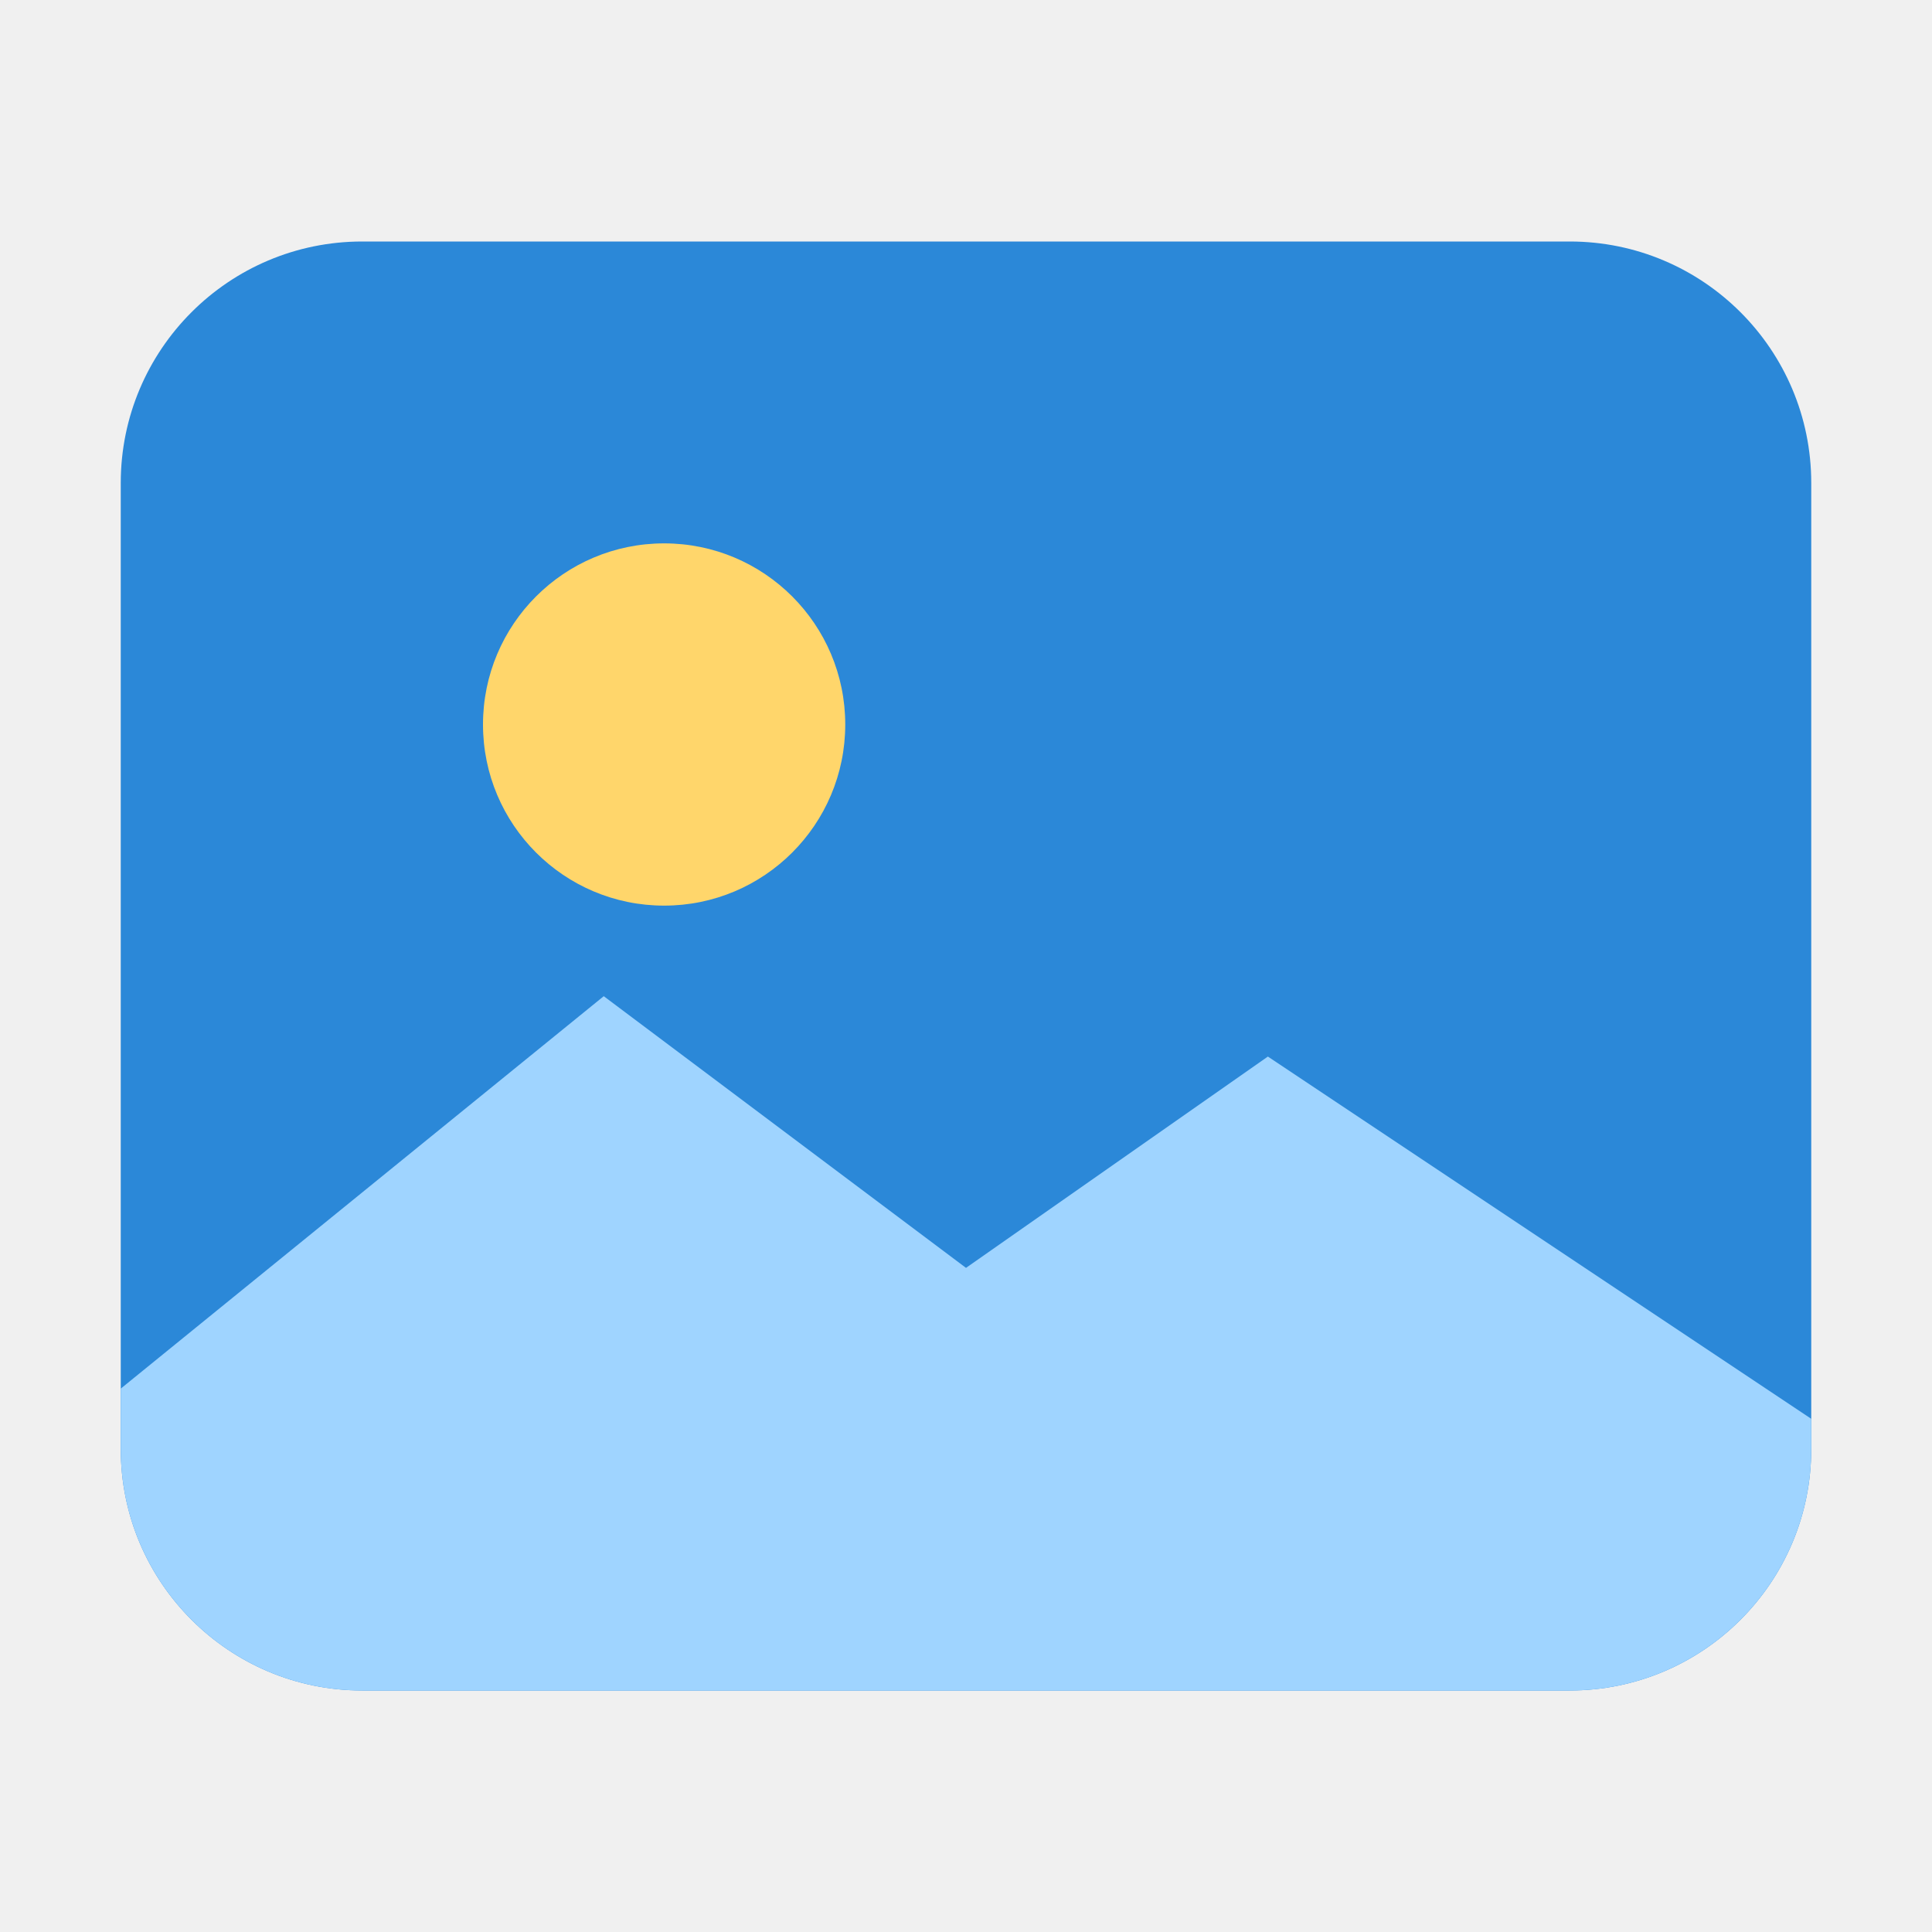
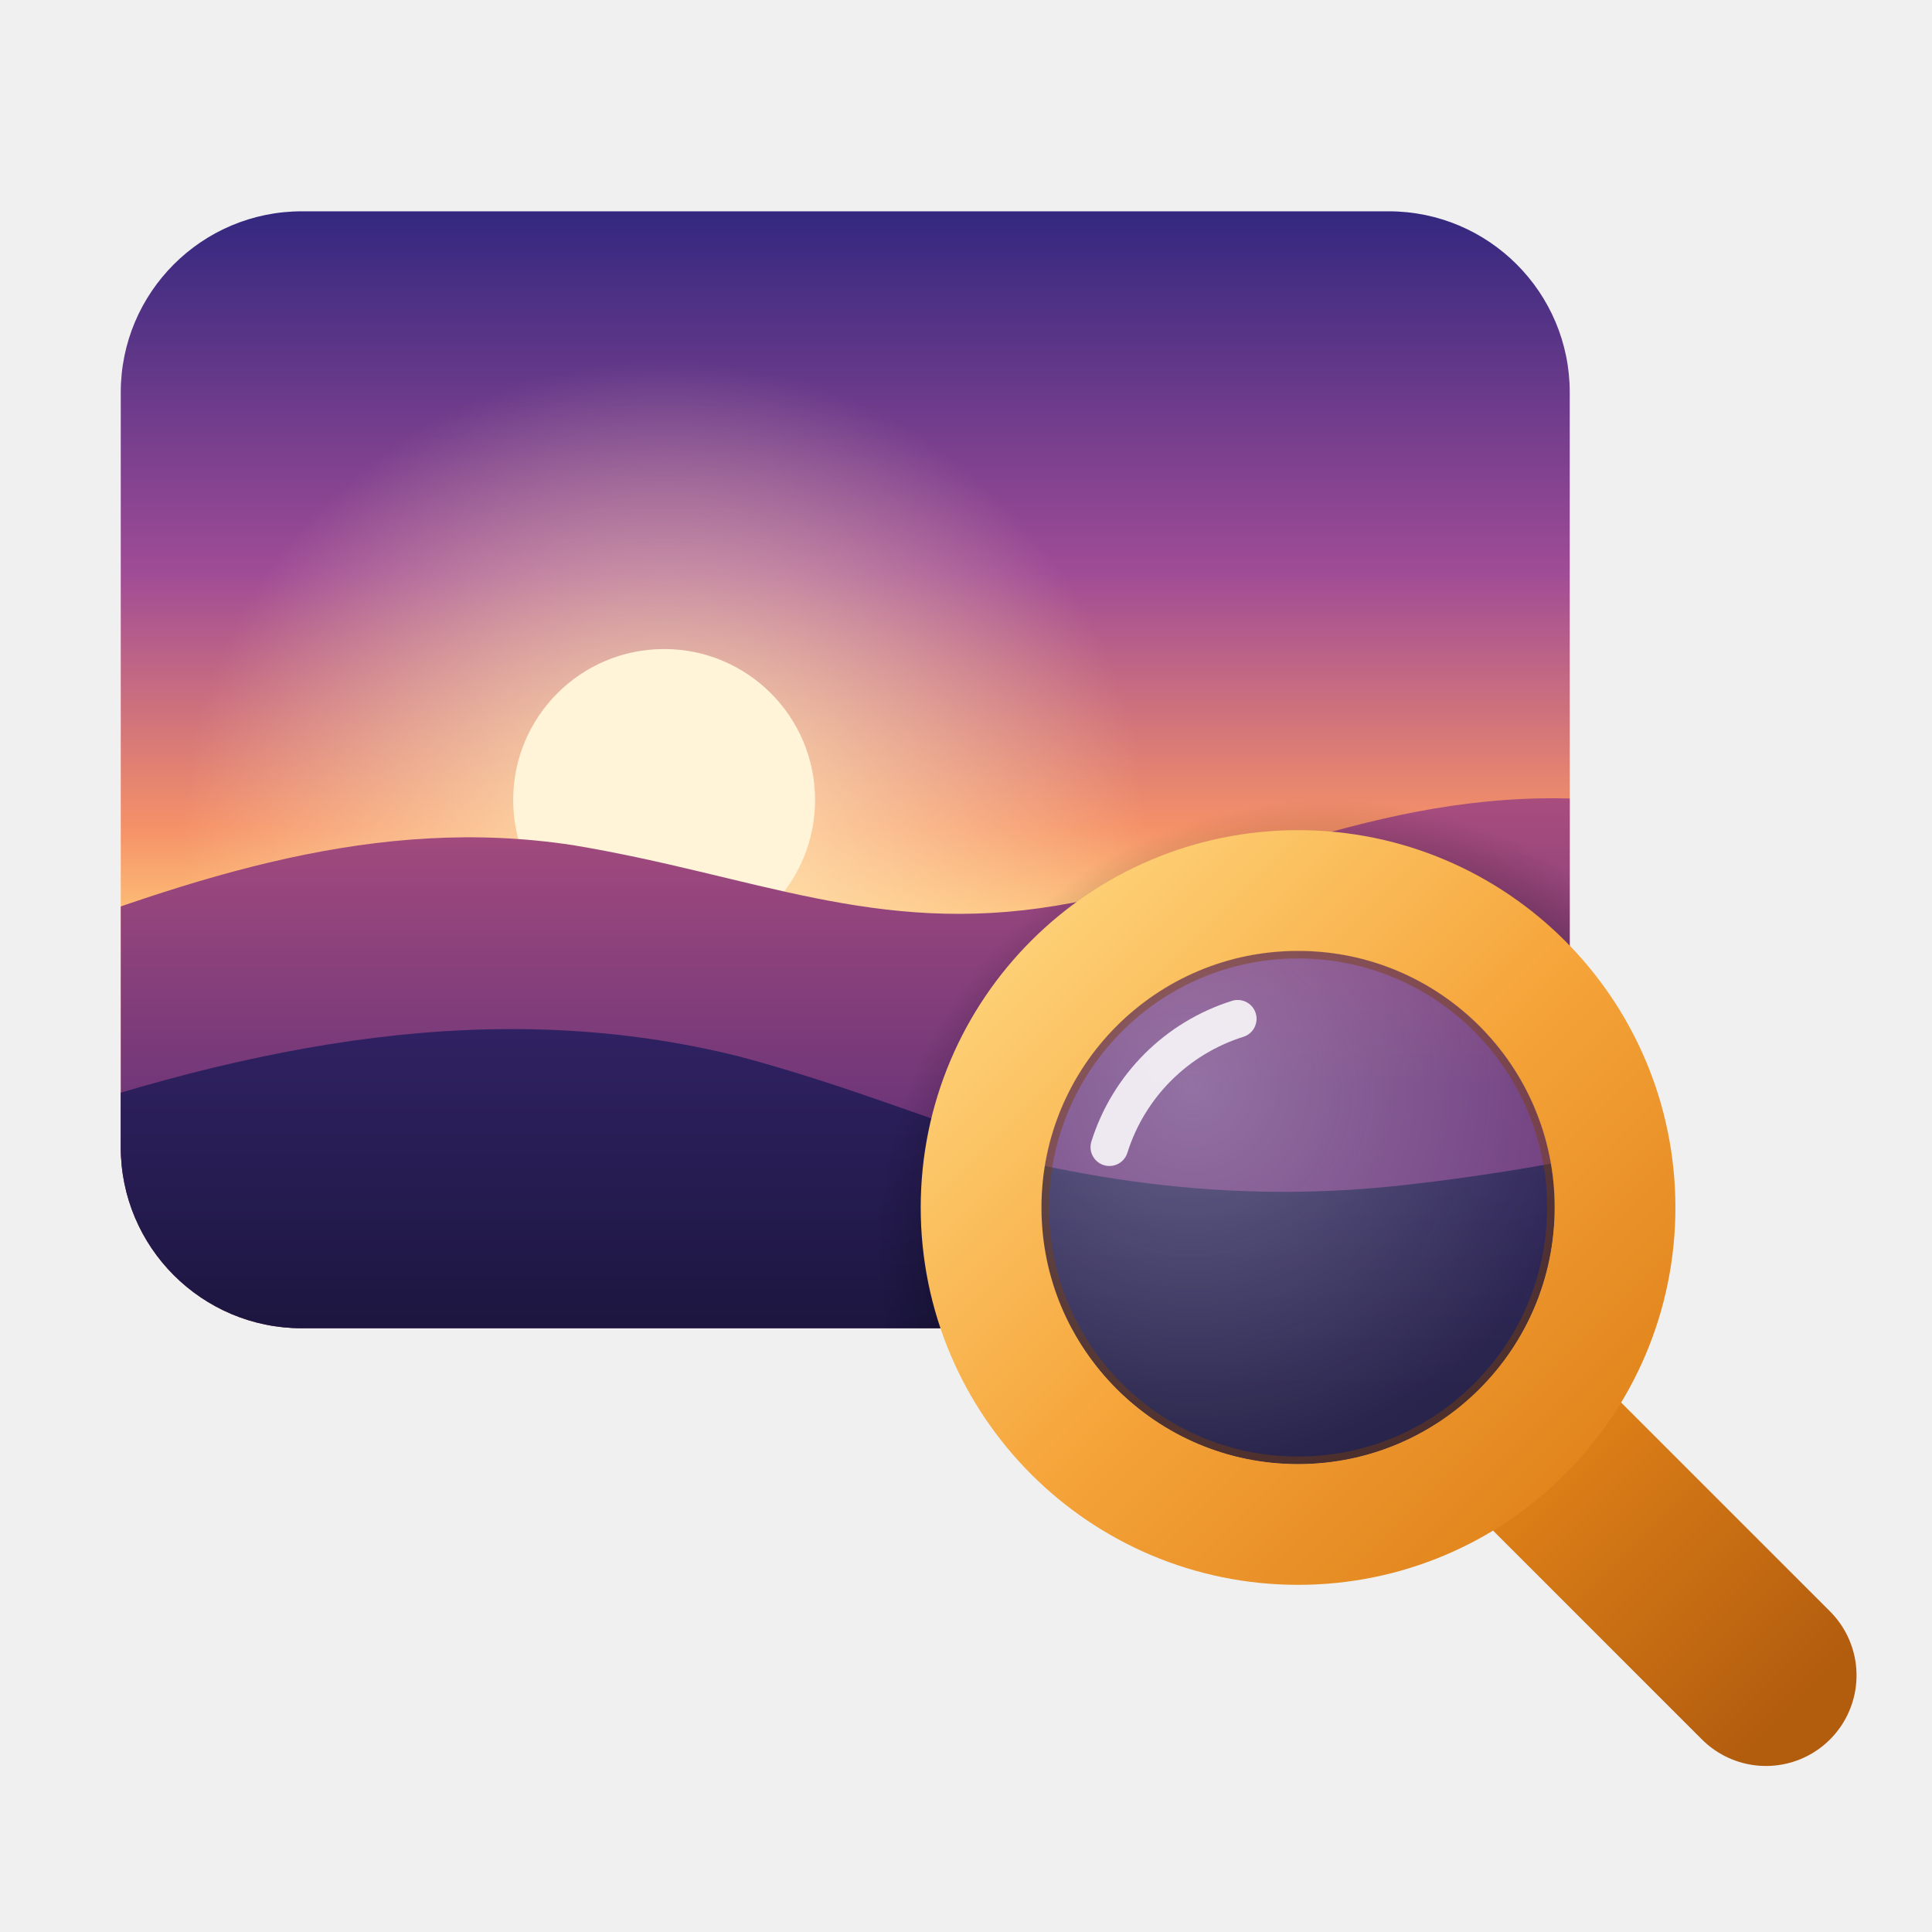
- <svg xmlns="http://www.w3.org/2000/svg" viewBox="0 0 64 64">
-   <rect x="4" y="8" width="56" height="48" rx="8" fill="#2b88d8" />
-   <circle cx="22" cy="24" r="6" fill="#ffd66b" />
-   <path d="M4 46l16-13 12 9 10-7 18 12v1a8 8 0 0 1-8 8H12a8 8 0 0 1-8-8z" fill="#9fd4ff" />
+ <svg xmlns="http://www.w3.org/2000/svg" xmlns:xlink="http://www.w3.org/1999/xlink" width="256" height="256" viewBox="0 0 256 256">
+   <defs>
+     <linearGradient id="sky" x1="0" y1="28" x2="0" y2="124" gradientUnits="userSpaceOnUse">
+       <stop offset="0" stop-color="#33287F" />
+       <stop offset="0.5" stop-color="#A04C96" />
+       <stop offset="0.85" stop-color="#F59168" />
+       <stop offset="1" stop-color="#FFC979" />
+     </linearGradient>
+     <radialGradient id="glow" cx="88" cy="112" r="64" gradientUnits="userSpaceOnUse">
+       <stop offset="0" stop-color="#FFE9B8" stop-opacity="0.95" />
+       <stop offset="1" stop-color="#FFE9B8" stop-opacity="0" />
+     </radialGradient>
+     <linearGradient id="far" x1="0" y1="100" x2="0" y2="150" gradientUnits="userSpaceOnUse">
+       <stop offset="0" stop-color="#B0507F" />
+       <stop offset="1" stop-color="#6A3478" />
+     </linearGradient>
+     <linearGradient id="near" x1="0" y1="128" x2="0" y2="176" gradientUnits="userSpaceOnUse">
+       <stop offset="0" stop-color="#34246A" />
+       <stop offset="1" stop-color="#1C1640" />
+     </linearGradient>
+     <linearGradient id="ring" x1="130" y1="118" x2="214" y2="202" gradientUnits="userSpaceOnUse">
+       <stop offset="0" stop-color="#FFD77F" />
+       <stop offset="0.5" stop-color="#F6A63C" />
+       <stop offset="1" stop-color="#DE7F17" />
+     </linearGradient>
+     <linearGradient id="handle" x1="200" y1="188" x2="238" y2="226" gradientUnits="userSpaceOnUse">
+       <stop offset="0" stop-color="#E5861A" />
+       <stop offset="1" stop-color="#B25C0E" />
+     </linearGradient>
+     <radialGradient id="glass" cx="158" cy="144" r="52" gradientUnits="userSpaceOnUse">
+       <stop offset="0" stop-color="#EAF4FF" stop-opacity="0.32" />
+       <stop offset="1" stop-color="#EAF4FF" stop-opacity="0.06" />
+     </radialGradient>
+     <radialGradient id="shadow" cx="176" cy="166" r="60" gradientUnits="userSpaceOnUse">
+       <stop offset="0.72" stop-color="#000000" stop-opacity="0.4" />
+       <stop offset="1" stop-color="#000000" stop-opacity="0" />
+     </radialGradient>
+     <clipPath id="card">
+       <rect x="16" y="28" width="192" height="148" rx="24" />
+     </clipPath>
+     <clipPath id="lens">
+       <circle cx="172" cy="160" r="34" />
+     </clipPath>
+     <g id="scene">
+       <rect x="0" y="0" width="256" height="256" fill="url(#sky)" />
+       <circle cx="88" cy="112" r="64" fill="url(#glow)" />
+       <circle cx="88" cy="106" r="20" fill="#FFF4D8" />
+       <path d="M0 126 C 26 116 50 108 76 112 C 100 116 116 124 140 120 C 164 116 184 104 212 106 L 256 110 V 256 H 0 Z" fill="url(#far)" />
+       <path d="M0 150 C 34 138 66 132 98 140 C 128 148 150 162 182 158 C 208 155 228 146 256 148 V 256 H 0 Z" fill="url(#near)" />
+     </g>
+   </defs>
+   <g clip-path="url(#card)">
+     <use xlink:href="#scene" />
+   </g>
+   <circle cx="176" cy="166" r="60" fill="url(#shadow)" clip-path="url(#card)" />
+   <line x1="202" y1="190" x2="234" y2="222" stroke="url(#handle)" stroke-width="24" stroke-linecap="round" />
+   <g clip-path="url(#lens)">
+     <use xlink:href="#scene" transform="translate(172 160) scale(1.6) translate(-172 -160)" />
+   </g>
+   <circle cx="172" cy="160" r="34" fill="url(#glass)" />
+   <circle cx="172" cy="160" r="34.5" fill="none" stroke="#7A3F0A" stroke-opacity="0.45" stroke-width="3" />
+   <path d="M147 152 A 26 26 0 0 1 164 135" fill="none" stroke="#FFFFFF" stroke-opacity="0.85" stroke-width="5" stroke-linecap="round" />
+   <circle cx="172" cy="160" r="42" fill="none" stroke="url(#ring)" stroke-width="16" />
</svg>
